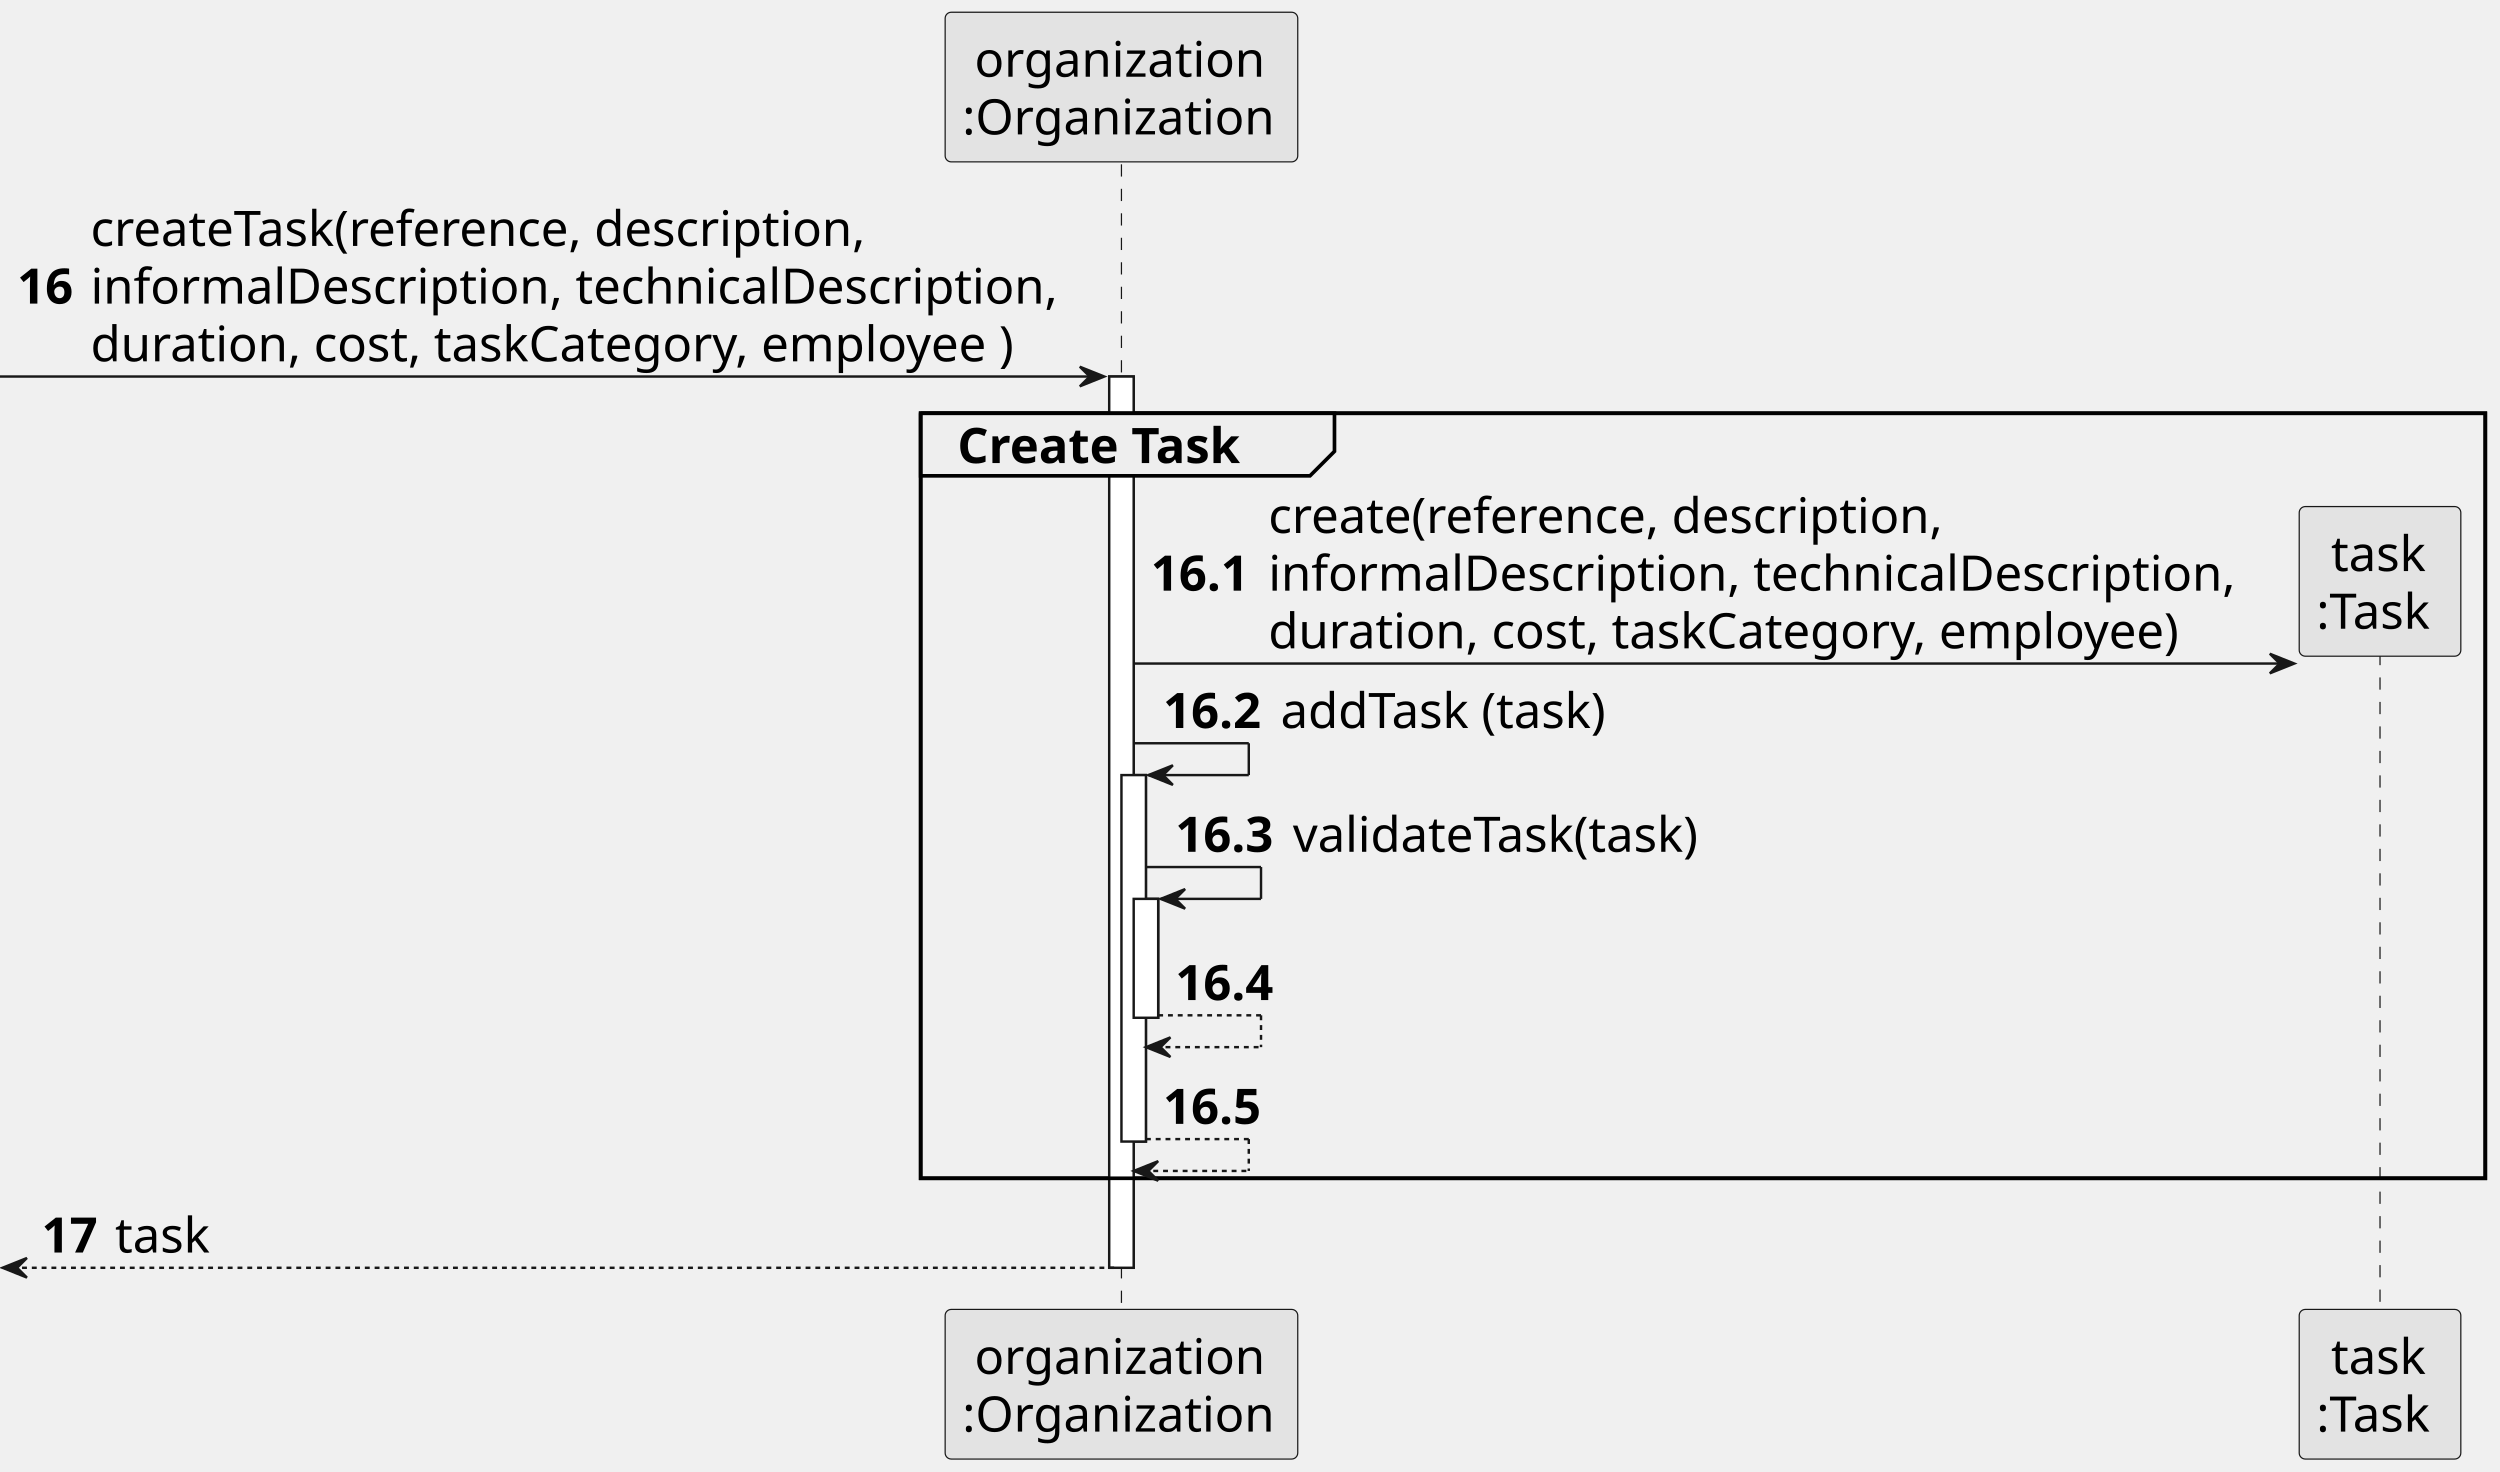
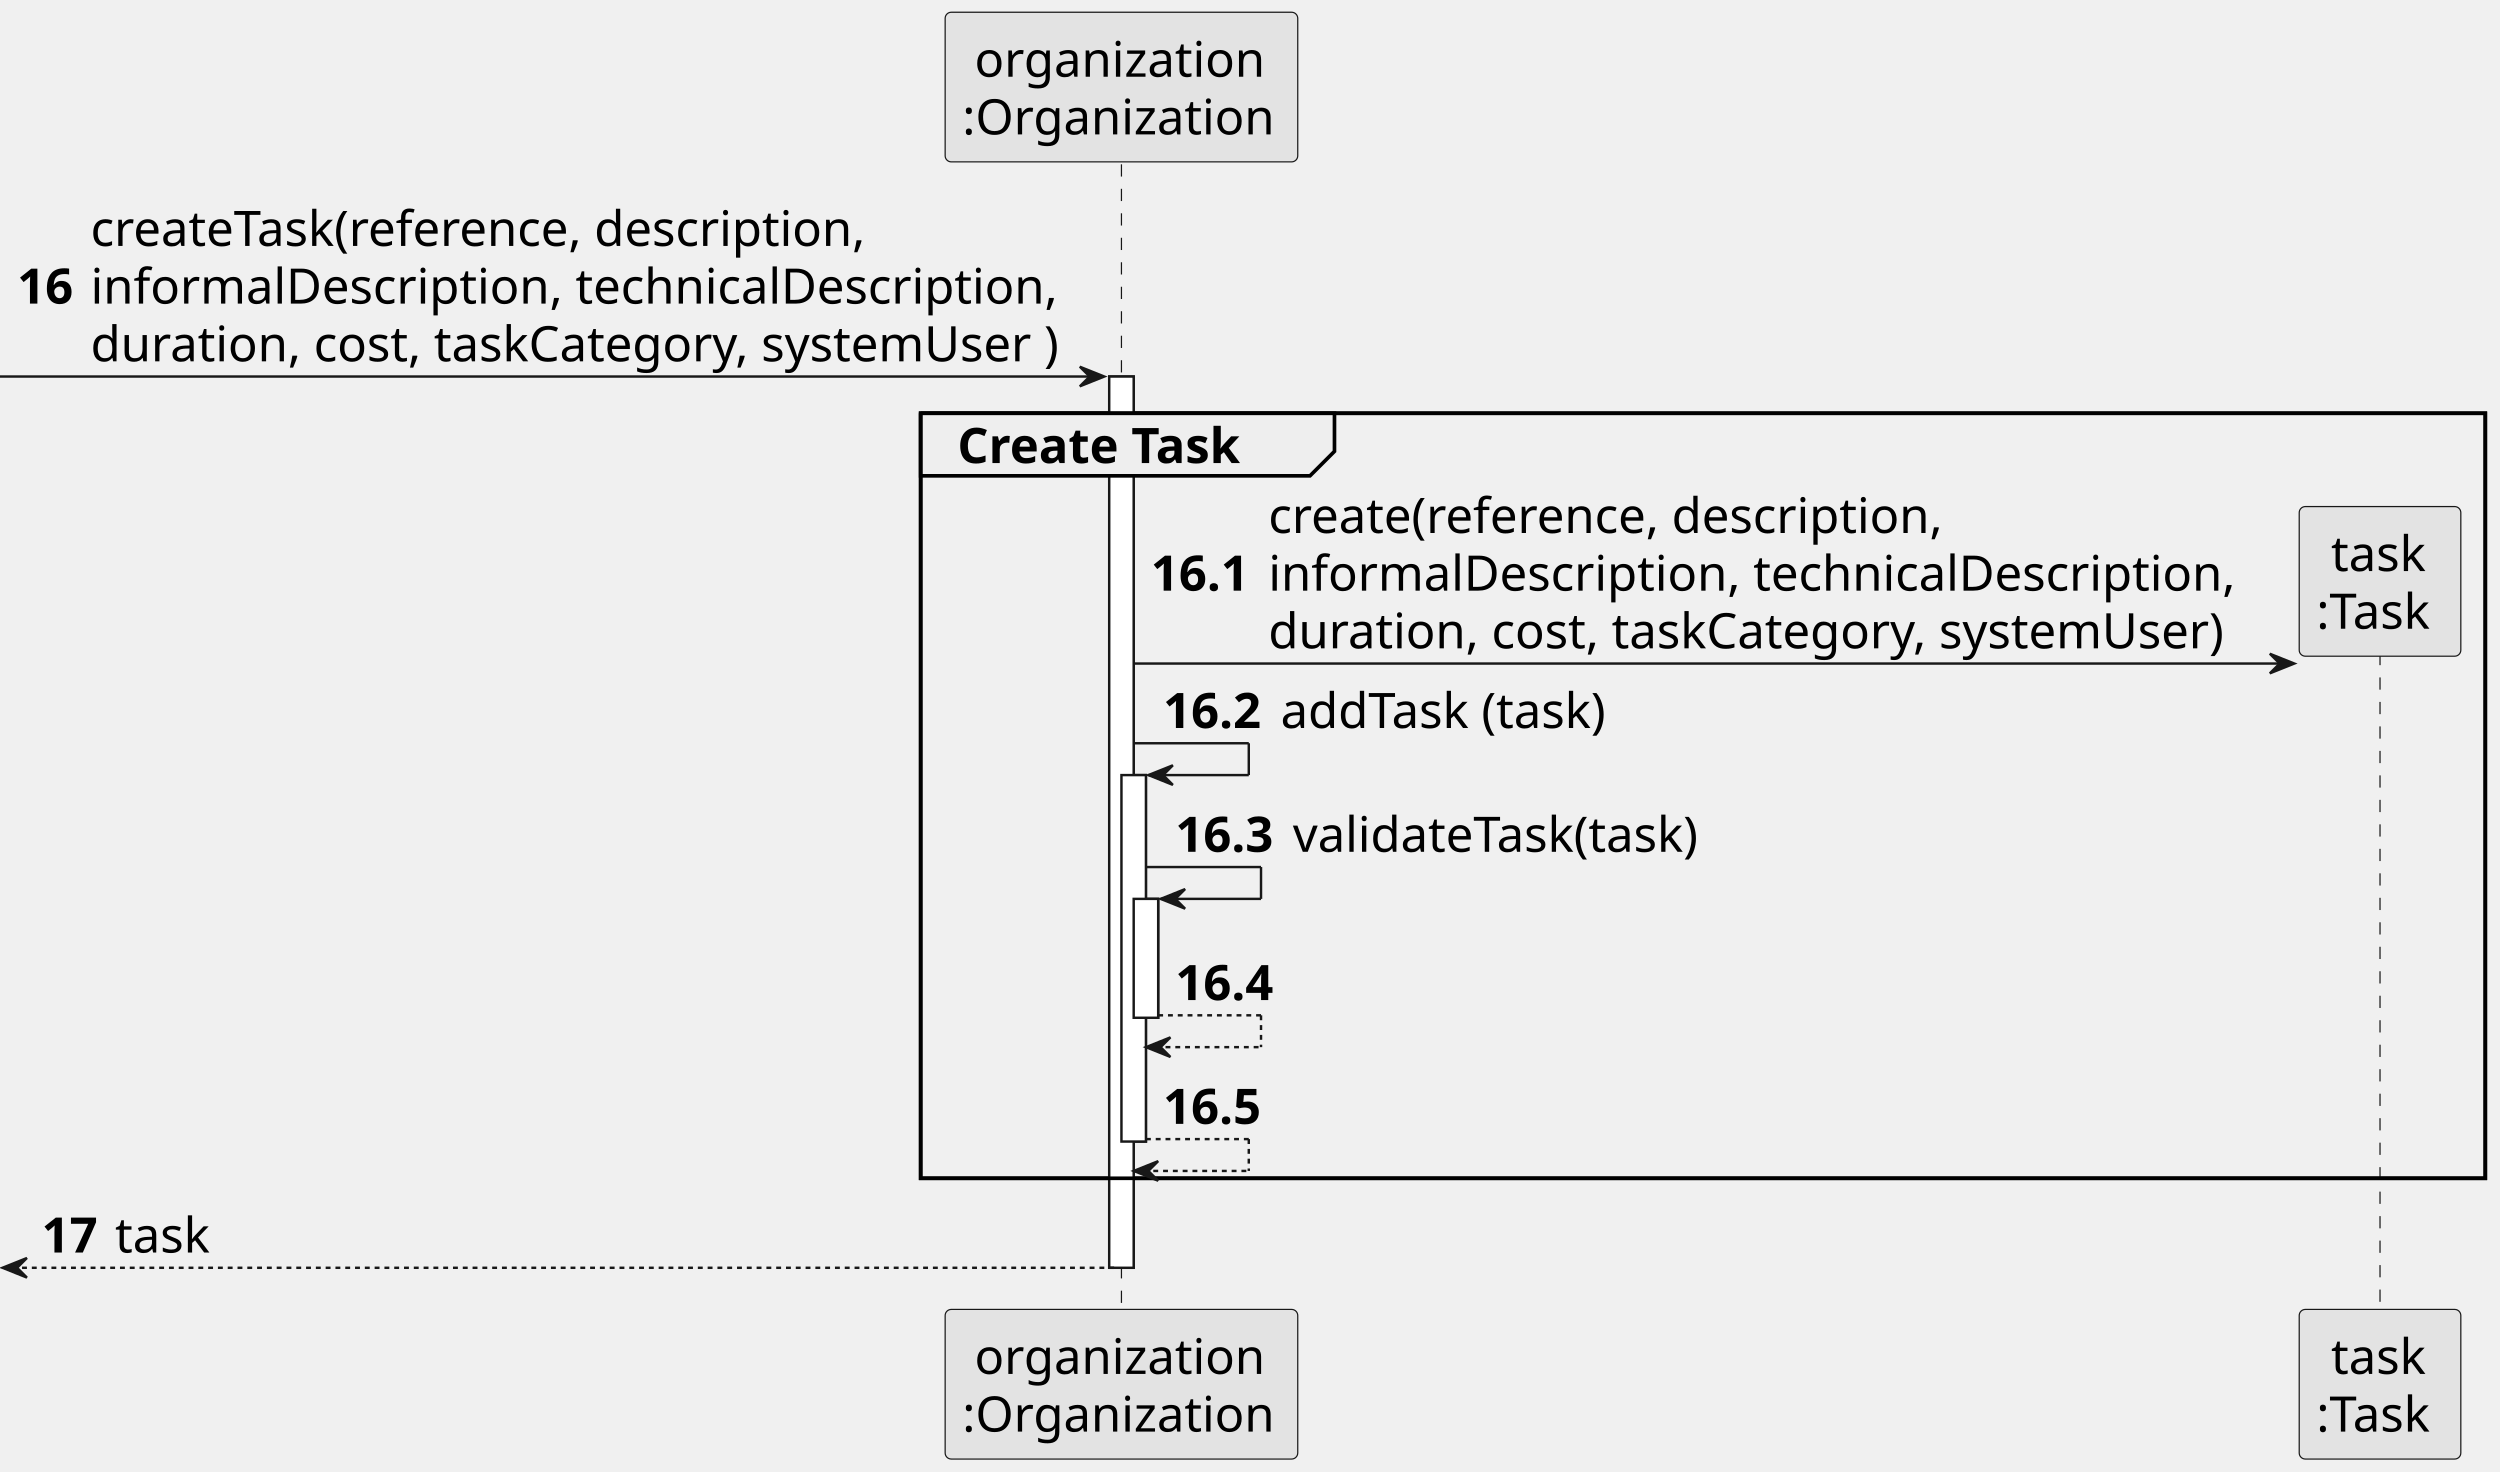
<svg xmlns="http://www.w3.org/2000/svg" contentStyleType="text/css" height="601px" preserveAspectRatio="none" style="width:1021px;height:601px;background:#FFFFFF;" version="1.1" viewBox="0 0 1021 601" width="1021px" zoomAndPan="magnify">
  <defs />
  <g>
    <rect fill="#FFFFFF" height="363.992" style="stroke:#181818;stroke-width:1.0;" width="10" x="453" y="153.773" />
    <rect fill="#FFFFFF" height="149.664" style="stroke:#181818;stroke-width:1.0;" width="10" x="458" y="316.547" />
    <rect fill="#FFFFFF" height="48.555" style="stroke:#181818;stroke-width:1.0;" width="10" x="463" y="367.102" />
    <rect fill="none" height="312.438" style="stroke:#000000;stroke-width:1.5;" width="639" x="376" y="168.773" />
    <line style="stroke:#181818;stroke-width:0.5;stroke-dasharray:5.0,5.0;" x1="458" x2="458" y1="67.109" y2="535.766" />
    <line style="stroke:#181818;stroke-width:0.5;stroke-dasharray:5.0,5.0;" x1="972" x2="972" y1="246.66" y2="535.766" />
    <rect fill="#E3E3E3" height="61.109" rx="2.5" ry="2.5" style="stroke:#181818;stroke-width:0.5;" width="144" x="386" y="5" />
    <text fill="#000000" font-family="sans-serif" font-size="20" lengthAdjust="spacing" textLength="120" x="398" y="31.336">organization</text>
    <text fill="#000000" font-family="sans-serif" font-size="20" lengthAdjust="spacing" textLength="130" x="393" y="54.891">:Organization</text>
    <rect fill="#E3E3E3" height="61.109" rx="2.5" ry="2.5" style="stroke:#181818;stroke-width:0.5;" width="144" x="386" y="534.766" />
    <text fill="#000000" font-family="sans-serif" font-size="20" lengthAdjust="spacing" textLength="120" x="398" y="561.102">organization</text>
    <text fill="#000000" font-family="sans-serif" font-size="20" lengthAdjust="spacing" textLength="130" x="393" y="584.656">:Organization</text>
    <rect fill="#E3E3E3" height="61.109" rx="2.5" ry="2.5" style="stroke:#181818;stroke-width:0.5;" width="66" x="939" y="534.766" />
    <text fill="#000000" font-family="sans-serif" font-size="20" lengthAdjust="spacing" textLength="40" x="952" y="561.102">task</text>
    <text fill="#000000" font-family="sans-serif" font-size="20" lengthAdjust="spacing" textLength="52" x="946" y="584.656">:Task</text>
    <rect fill="#FFFFFF" height="363.992" style="stroke:#181818;stroke-width:1.0;" width="10" x="453" y="153.773" />
    <rect fill="#FFFFFF" height="149.664" style="stroke:#181818;stroke-width:1.0;" width="10" x="458" y="316.547" />
    <rect fill="#FFFFFF" height="48.555" style="stroke:#181818;stroke-width:1.0;" width="10" x="463" y="367.102" />
    <polygon fill="#181818" points="441,149.773,451,153.773,441,157.773,445,153.773" style="stroke:#181818;stroke-width:1.0;" />
    <line style="stroke:#181818;stroke-width:1.0;" x1="0" x2="447" y1="153.773" y2="153.773" />
    <text fill="#000000" font-family="sans-serif" font-size="20" font-weight="bold" lengthAdjust="spacing" textLength="26" x="7" y="124">16</text>
    <text fill="#000000" font-family="sans-serif" font-size="20" lengthAdjust="spacing" textLength="326" x="37" y="100.445">createTask(reference, description,</text>
    <text fill="#000000" font-family="sans-serif" font-size="20" lengthAdjust="spacing" textLength="404" x="37" y="124">informalDescription, technicalDescription,</text>
-     <text fill="#000000" font-family="sans-serif" font-size="20" lengthAdjust="spacing" textLength="387" x="37" y="147.555">duration, cost, taskCategory, employee )</text>
+     <text fill="#000000" font-family="sans-serif" font-size="20" lengthAdjust="spacing" textLength="387" x="37" y="147.555">duration, cost, taskCategory, systemUser )</text>
    <path d="M376,168.773 L545,168.773 L545,184.328 L535,194.328 L376,194.328 L376,168.773 " fill="#EEEEEE" style="stroke:#000000;stroke-width:1.5;" />
    <rect fill="none" height="312.438" style="stroke:#000000;stroke-width:1.5;" width="639" x="376" y="168.773" />
    <text fill="#000000" font-family="sans-serif" font-size="20" font-weight="bold" lengthAdjust="spacing" textLength="124" x="391" y="189.109">Create Task</text>
    <polygon fill="#181818" points="927,266.992,937,270.992,927,274.992,931,270.992" style="stroke:#181818;stroke-width:1.0;" />
    <line style="stroke:#181818;stroke-width:1.0;" x1="463" x2="933" y1="270.992" y2="270.992" />
    <text fill="#000000" font-family="sans-serif" font-size="20" font-weight="bold" lengthAdjust="spacing" textLength="44" x="470" y="241.219">16.1</text>
    <text fill="#000000" font-family="sans-serif" font-size="20" lengthAdjust="spacing" textLength="280" x="518" y="217.664">create(reference, description,</text>
    <text fill="#000000" font-family="sans-serif" font-size="20" lengthAdjust="spacing" textLength="404" x="518" y="241.219">informalDescription, technicalDescription,</text>
-     <text fill="#000000" font-family="sans-serif" font-size="20" lengthAdjust="spacing" textLength="381" x="518" y="264.773">duration, cost, taskCategory, employee)</text>
+     <text fill="#000000" font-family="sans-serif" font-size="20" lengthAdjust="spacing" textLength="381" x="518" y="264.773">duration, cost, taskCategory, systemUser)</text>
    <rect fill="#E3E3E3" height="61.109" rx="2.5" ry="2.5" style="stroke:#181818;stroke-width:0.5;" width="66" x="939" y="206.883" />
    <text fill="#000000" font-family="sans-serif" font-size="20" lengthAdjust="spacing" textLength="40" x="952" y="233.219">task</text>
    <text fill="#000000" font-family="sans-serif" font-size="20" lengthAdjust="spacing" textLength="52" x="946" y="256.773">:Task</text>
    <line style="stroke:#181818;stroke-width:1.0;" x1="463" x2="510" y1="303.547" y2="303.547" />
    <line style="stroke:#181818;stroke-width:1.0;" x1="510" x2="510" y1="303.547" y2="316.547" />
    <line style="stroke:#181818;stroke-width:1.0;" x1="469" x2="510" y1="316.547" y2="316.547" />
    <polygon fill="#181818" points="479,312.547,469,316.547,479,320.547,475,316.547" style="stroke:#181818;stroke-width:1.0;" />
    <text fill="#000000" font-family="sans-serif" font-size="20" font-weight="bold" lengthAdjust="spacing" textLength="44" x="475" y="297.328">16.2</text>
    <text fill="#000000" font-family="sans-serif" font-size="20" lengthAdjust="spacing" textLength="143" x="523" y="297.328">addTask (task)</text>
    <line style="stroke:#181818;stroke-width:1.0;" x1="468" x2="515" y1="354.102" y2="354.102" />
    <line style="stroke:#181818;stroke-width:1.0;" x1="515" x2="515" y1="354.102" y2="367.102" />
    <line style="stroke:#181818;stroke-width:1.0;" x1="474" x2="515" y1="367.102" y2="367.102" />
    <polygon fill="#181818" points="484,363.102,474,367.102,484,371.102,480,367.102" style="stroke:#181818;stroke-width:1.0;" />
    <text fill="#000000" font-family="sans-serif" font-size="20" font-weight="bold" lengthAdjust="spacing" textLength="44" x="480" y="347.883">16.3</text>
    <text fill="#000000" font-family="sans-serif" font-size="20" lengthAdjust="spacing" textLength="175" x="528" y="347.883">validateTask(task)</text>
    <line style="stroke:#181818;stroke-width:1.0;stroke-dasharray:2.0,2.0;" x1="473" x2="515" y1="414.656" y2="414.656" />
    <line style="stroke:#181818;stroke-width:1.0;stroke-dasharray:2.0,2.0;" x1="515" x2="515" y1="414.656" y2="427.656" />
    <line style="stroke:#181818;stroke-width:1.0;stroke-dasharray:2.0,2.0;" x1="468" x2="515" y1="427.656" y2="427.656" />
    <polygon fill="#181818" points="478,423.656,468,427.656,478,431.656,474,427.656" style="stroke:#181818;stroke-width:1.0;" />
    <text fill="#000000" font-family="sans-serif" font-size="20" font-weight="bold" lengthAdjust="spacing" textLength="44" x="480" y="408.438">16.4</text>
    <text fill="#000000" font-family="sans-serif" font-size="20" lengthAdjust="spacing" textLength="6" x="528" y="408.438"> </text>
    <line style="stroke:#181818;stroke-width:1.0;stroke-dasharray:2.0,2.0;" x1="468" x2="510" y1="465.211" y2="465.211" />
    <line style="stroke:#181818;stroke-width:1.0;stroke-dasharray:2.0,2.0;" x1="510" x2="510" y1="465.211" y2="478.211" />
    <line style="stroke:#181818;stroke-width:1.0;stroke-dasharray:2.0,2.0;" x1="463" x2="510" y1="478.211" y2="478.211" />
    <polygon fill="#181818" points="473,474.211,463,478.211,473,482.211,469,478.211" style="stroke:#181818;stroke-width:1.0;" />
    <text fill="#000000" font-family="sans-serif" font-size="20" font-weight="bold" lengthAdjust="spacing" textLength="44" x="475" y="458.992">16.5</text>
    <text fill="#000000" font-family="sans-serif" font-size="20" lengthAdjust="spacing" textLength="6" x="523" y="458.992"> </text>
    <polygon fill="#181818" points="11,513.766,1,517.766,11,521.766,7,517.766" style="stroke:#181818;stroke-width:1.0;" />
    <line style="stroke:#181818;stroke-width:1.0;stroke-dasharray:2.0,2.0;" x1="5" x2="457" y1="517.766" y2="517.766" />
    <text fill="#000000" font-family="sans-serif" font-size="20" font-weight="bold" lengthAdjust="spacing" textLength="26" x="17" y="511.547">17</text>
    <text fill="#000000" font-family="sans-serif" font-size="20" lengthAdjust="spacing" textLength="40" x="47" y="511.547">task</text>
  </g>
</svg>
